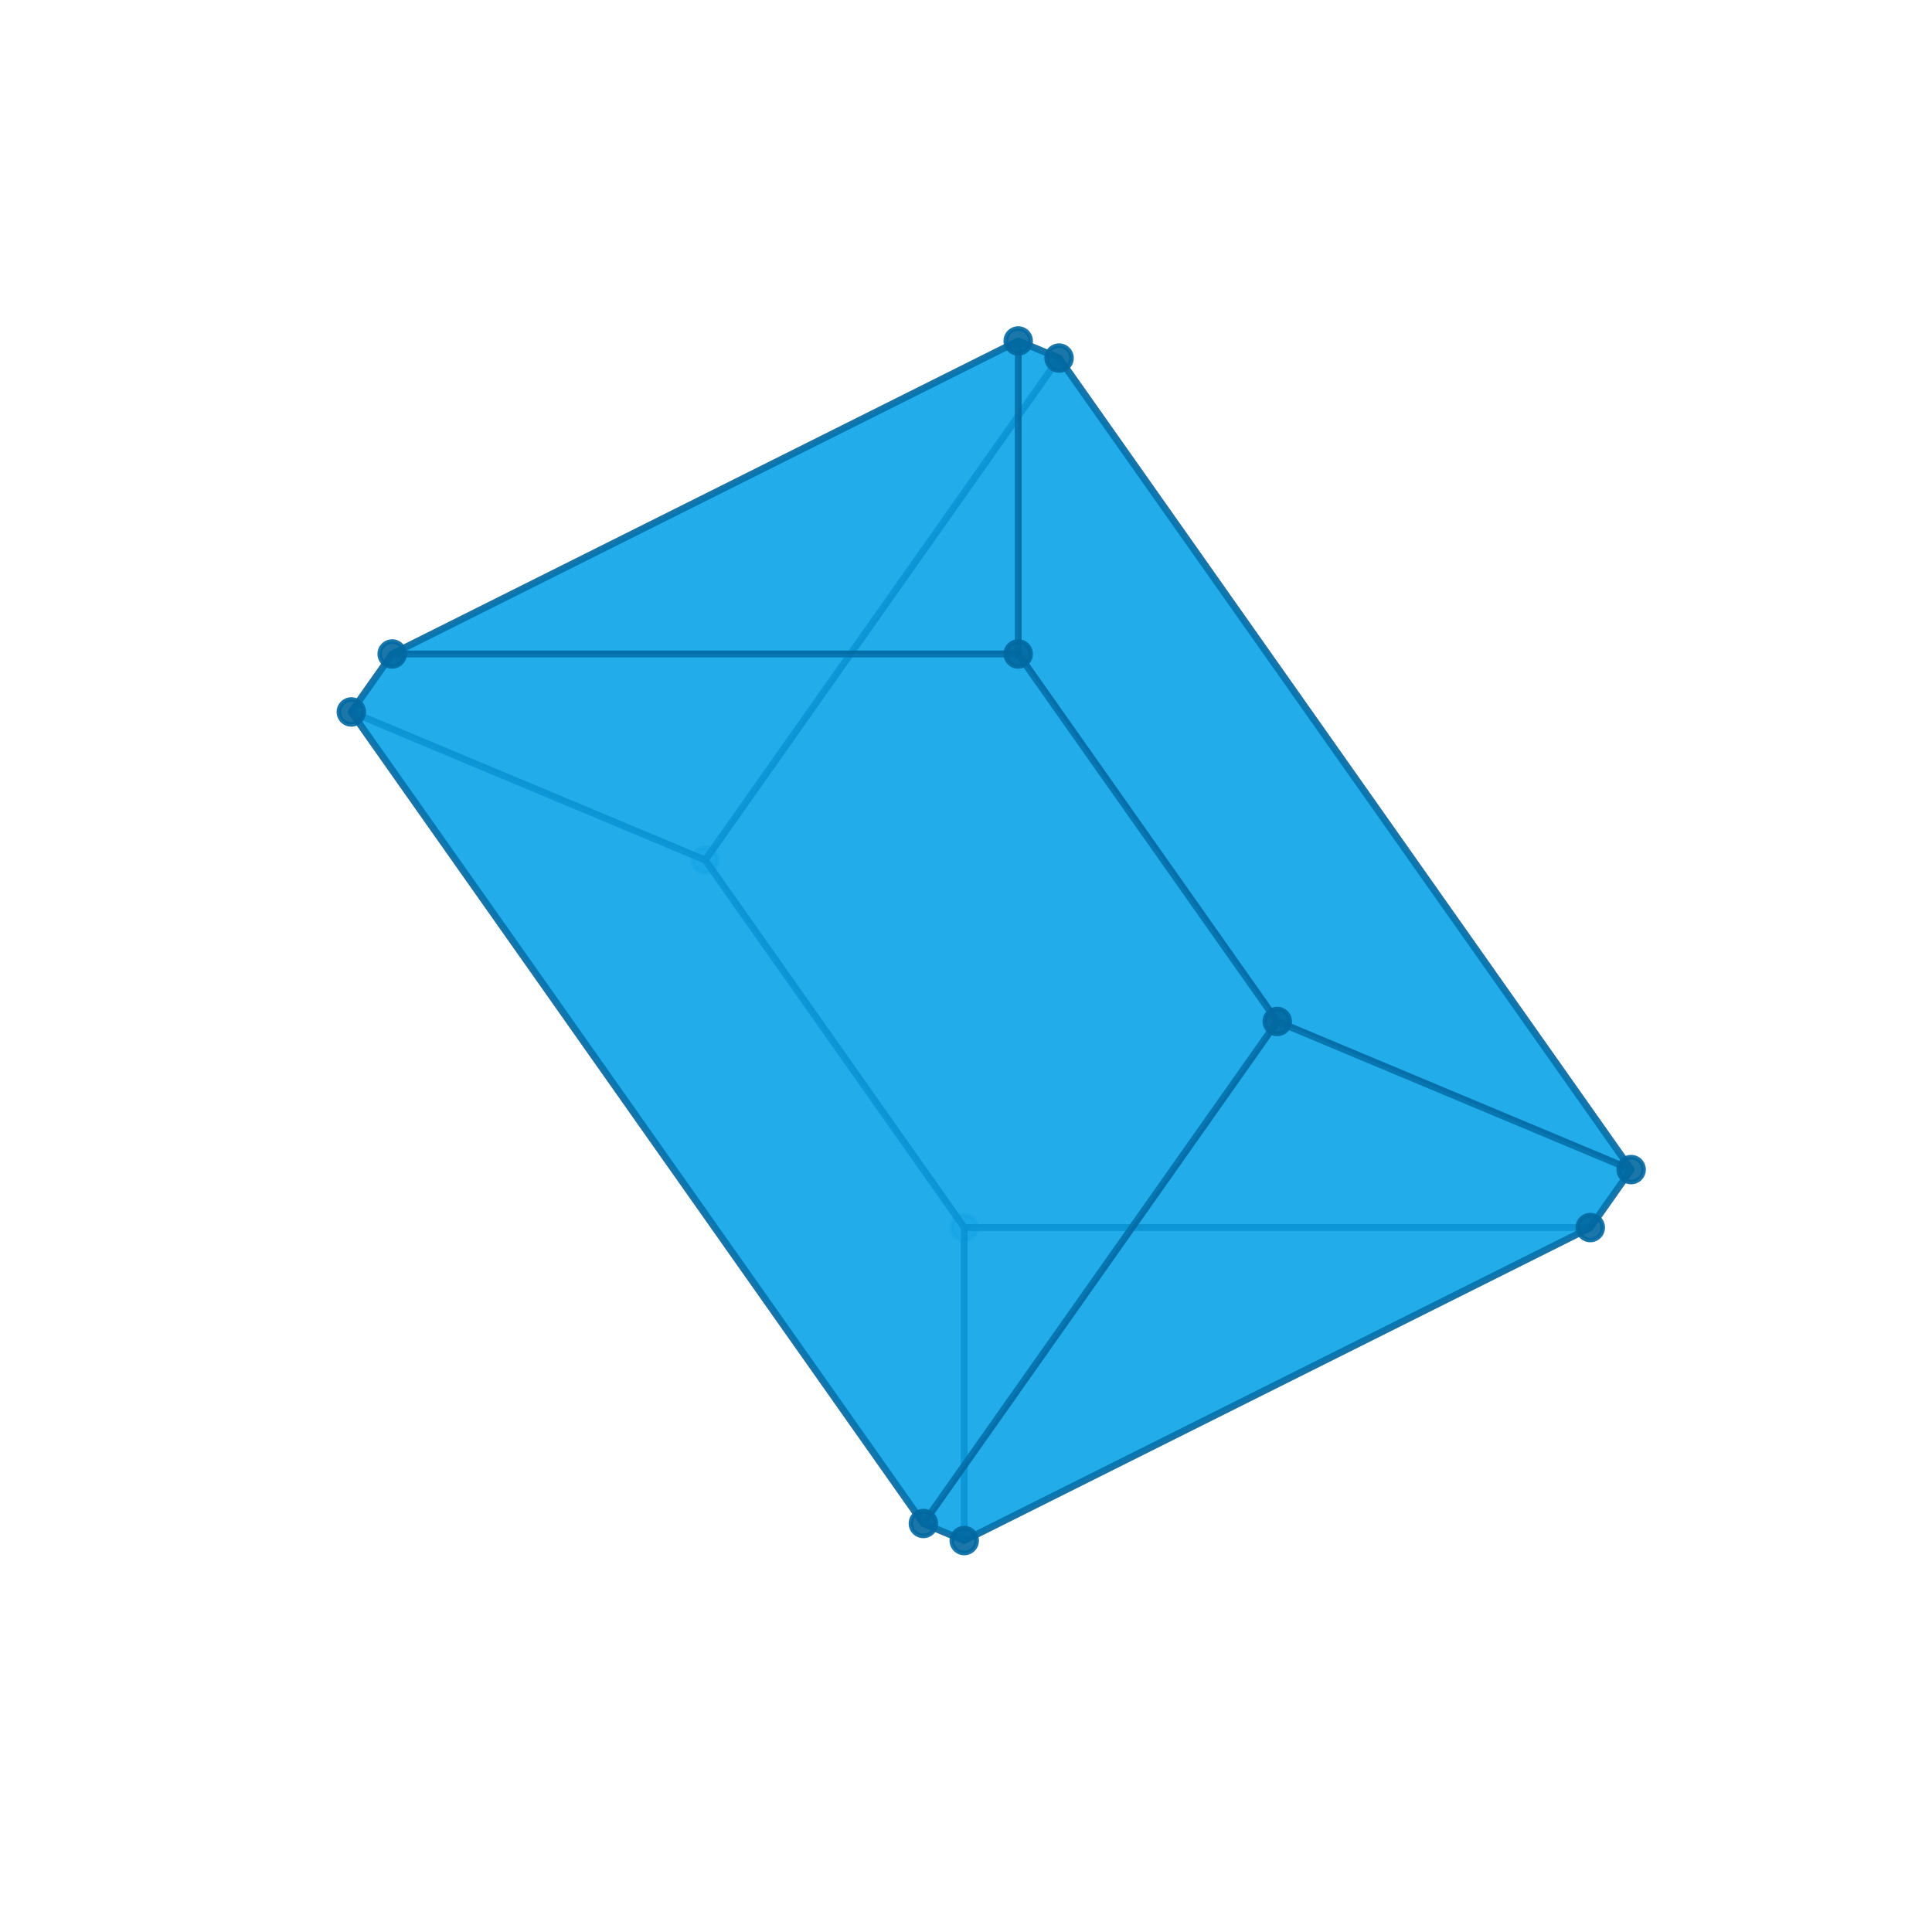
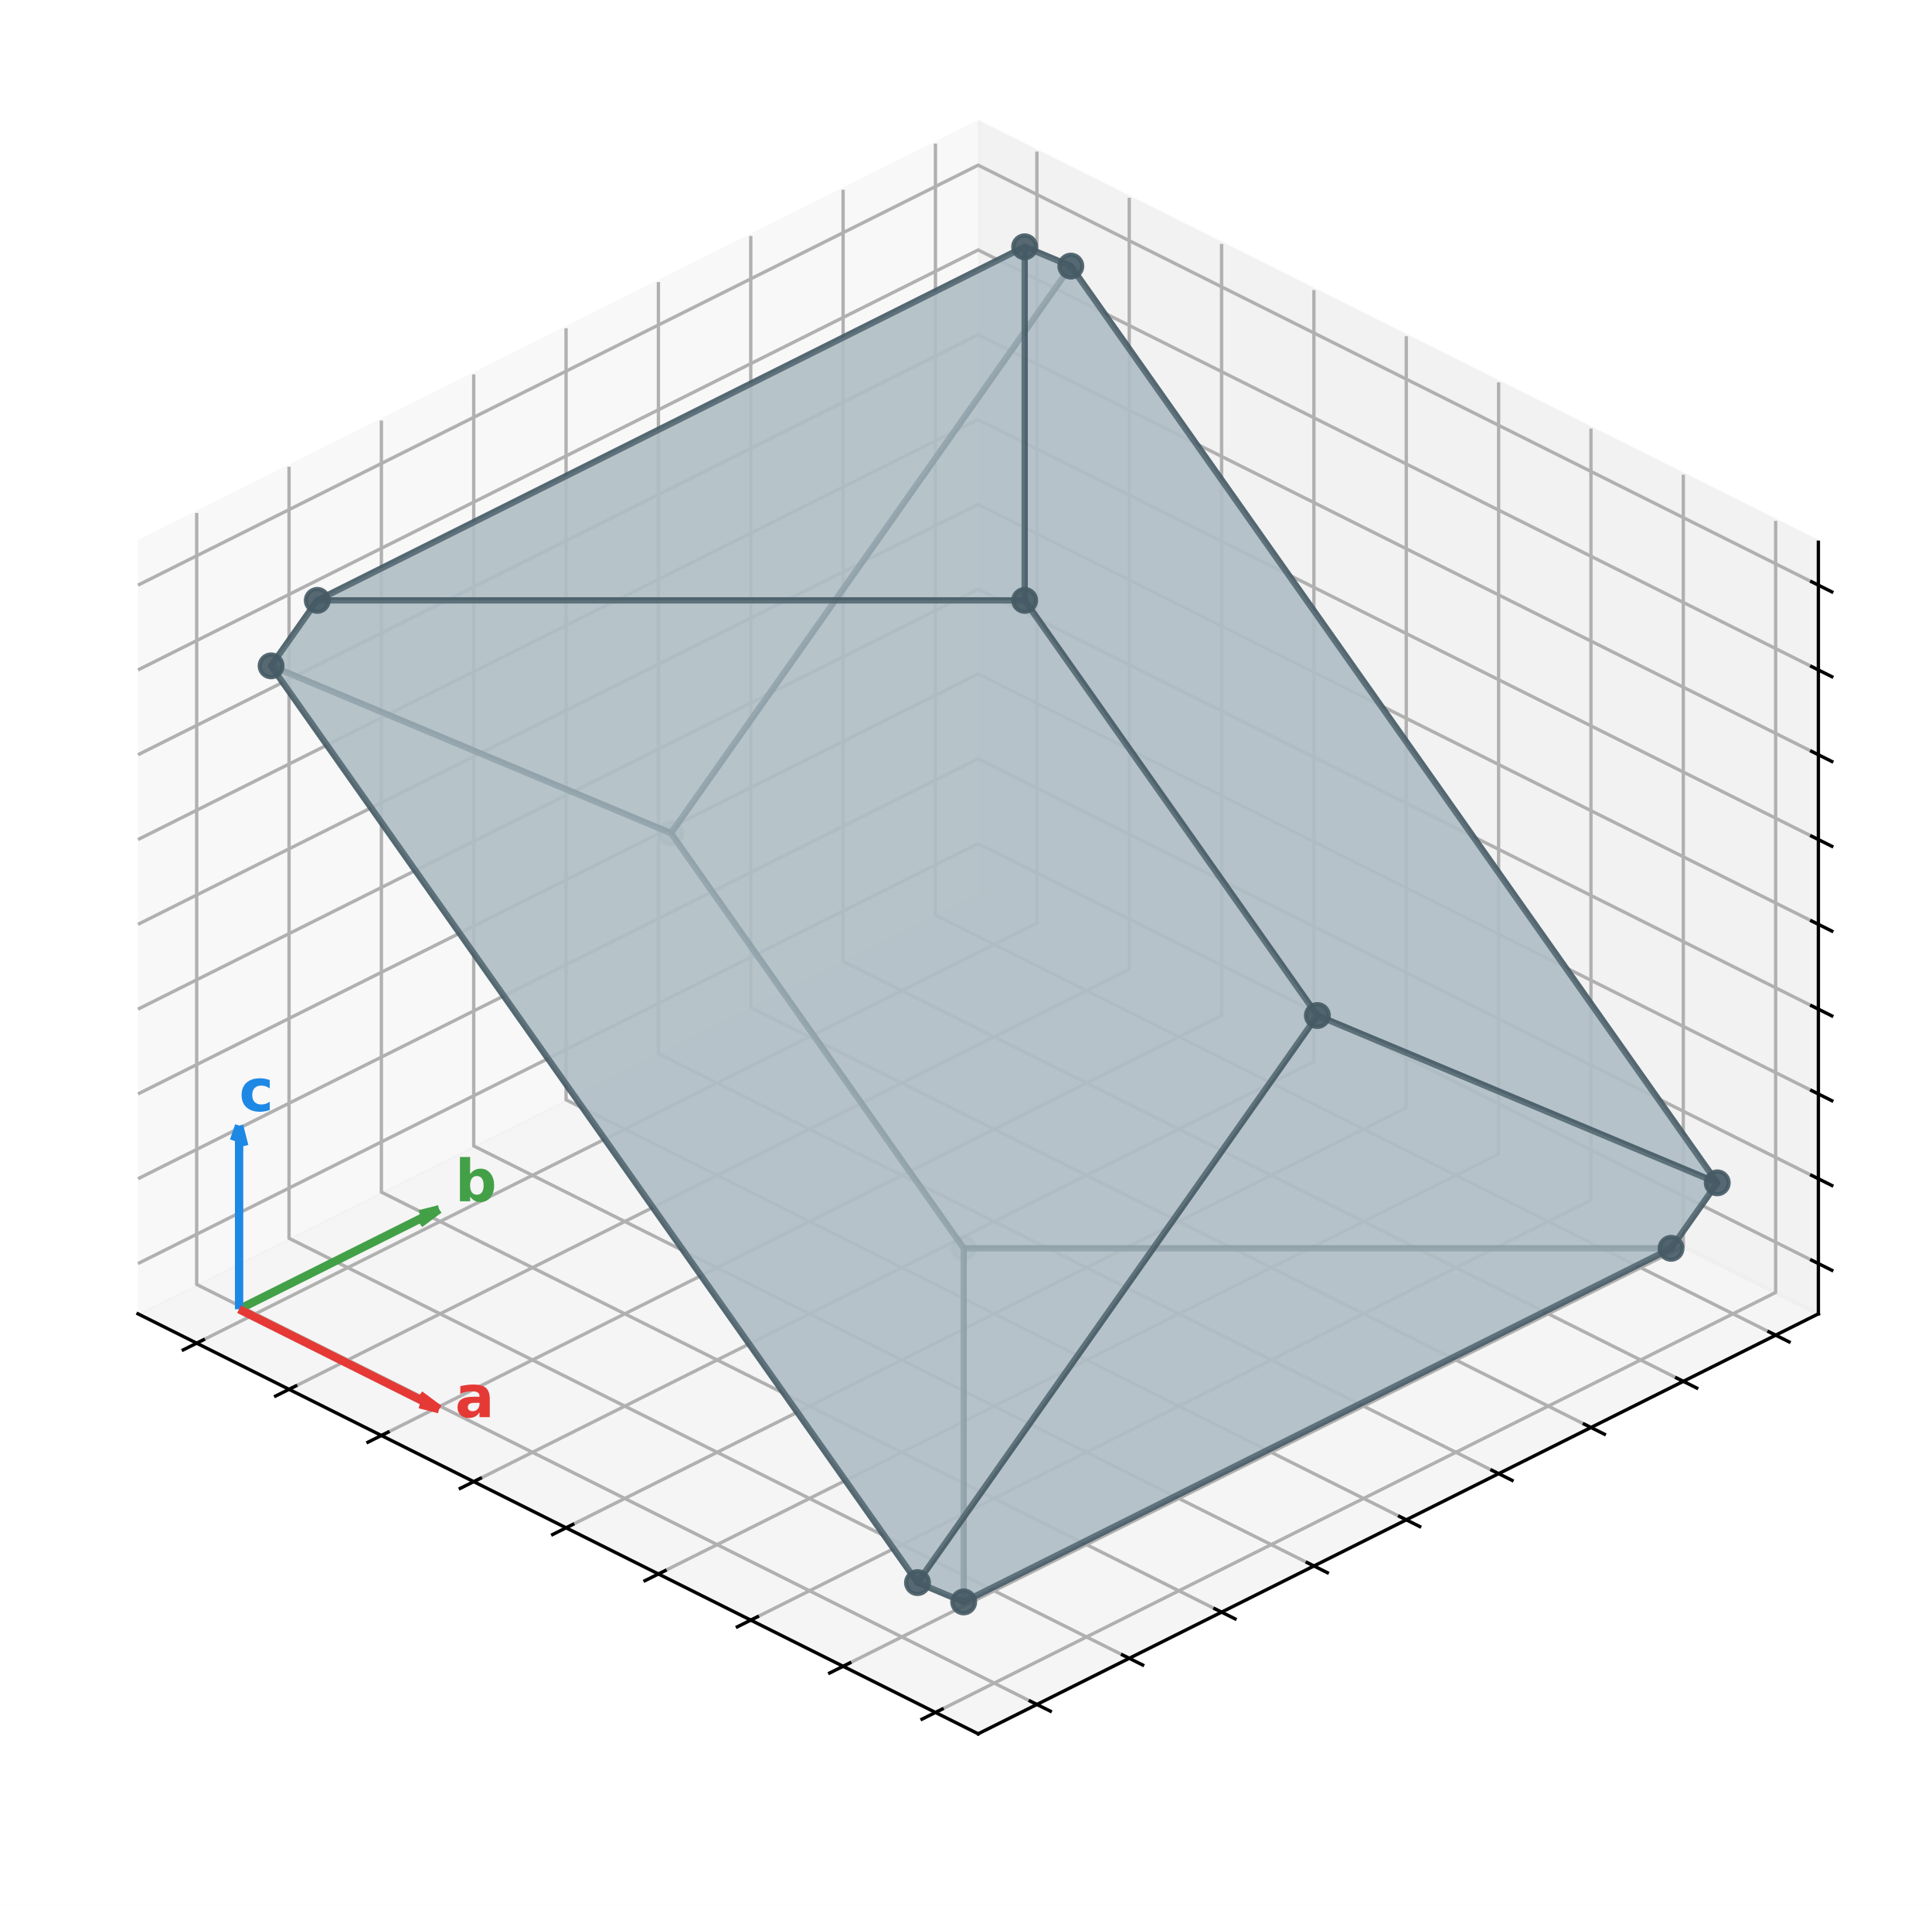
- <svg xmlns="http://www.w3.org/2000/svg" xmlns:xlink="http://www.w3.org/1999/xlink" width="424.8pt" height="424.8pt" viewBox="0 0 424.8 424.8" version="1.1">
+ <svg xmlns="http://www.w3.org/2000/svg" xmlns:xlink="http://www.w3.org/1999/xlink" width="464.059pt" height="457.92pt" viewBox="0 0 464.059 457.92" version="1.1">
  <defs>
    <style type="text/css">*{stroke-linejoin: round; stroke-linecap: butt}</style>
  </defs>
  <g id="figure_1">
    <g id="patch_1">
-       <path d="M 0 424.8  L 424.8 424.8  L 424.8 0  L 0 0  z " style="fill: #ffffff" />
+       <path d="M 0 457.92  L 464.059 457.92  L 464.059 0  L 0 0  z " style="fill: #ffffff" />
    </g>
    <g id="patch_2">
-       <path d="M 7.2 417.6  L 417.6 417.6  L 417.6 7.2  L 7.2 7.2  z " style="fill: #ffffff" />
+       <path d="M 7.2 450.72  L 450.72 450.72  L 450.72 7.2  L 7.2 7.2  z " style="fill: #ffffff" />
+     </g>
+     <g id="pane3d_1">
+       <g id="patch_3">
+         <path d="M 33.141 315.655  L 234.954 214.749  L 234.954 29.372  L 33.141 130.278  " style="fill: #f2f2f2; opacity: 0.5; stroke: #f2f2f2; stroke-linejoin: miter" />
+       </g>
+     </g>
+     <g id="pane3d_2">
+       <g id="patch_4">
+         <path d="M 234.954 214.749  L 436.766 315.655  L 436.766 130.278  L 234.954 29.372  " style="fill: #e6e6e6; opacity: 0.5; stroke: #e6e6e6; stroke-linejoin: miter" />
+       </g>
+     </g>
+     <g id="pane3d_3">
+       <g id="patch_5">
+         <path d="M 33.141 315.655  L 234.954 416.561  L 436.766 315.655  L 234.954 214.749  " style="fill: #ececec; opacity: 0.5; stroke: #ececec; stroke-linejoin: miter" />
+       </g>
+     </g>
+     <g id="grid3d_1">
+       <g id="Line3DCollection_1">
+         <path d="M 47.245 322.706  L 249.057 221.8  L 249.057 36.424  " style="fill: none; stroke: #b0b0b0; stroke-width: 0.8" />
+         <path d="M 69.426 333.797  L 271.238 232.891  L 271.238 47.514  " style="fill: none; stroke: #b0b0b0; stroke-width: 0.8" />
+         <path d="M 91.607 344.887  L 293.419 243.981  L 293.419 58.605  " style="fill: none; stroke: #b0b0b0; stroke-width: 0.8" />
+         <path d="M 113.787 355.978  L 315.6 255.072  L 315.6 69.695  " style="fill: none; stroke: #b0b0b0; stroke-width: 0.8" />
+         <path d="M 135.968 367.068  L 337.78 266.162  L 337.78 80.786  " style="fill: none; stroke: #b0b0b0; stroke-width: 0.8" />
+         <path d="M 158.149 378.159  L 359.961 277.252  L 359.961 91.876  " style="fill: none; stroke: #b0b0b0; stroke-width: 0.8" />
+         <path d="M 180.33 389.249  L 382.142 288.343  L 382.142 102.967  " style="fill: none; stroke: #b0b0b0; stroke-width: 0.8" />
+         <path d="M 202.511 400.339  L 404.323 299.433  L 404.323 114.057  " style="fill: none; stroke: #b0b0b0; stroke-width: 0.8" />
+         <path d="M 224.692 411.43  L 426.504 310.524  L 426.504 125.148  " style="fill: none; stroke: #b0b0b0; stroke-width: 0.8" />
+       </g>
+     </g>
+     <g id="grid3d_2">
+       <g id="Line3DCollection_2">
+         <path d="M 47.245 123.227  L 47.245 308.603  L 249.057 409.509  " style="fill: none; stroke: #b0b0b0; stroke-width: 0.8" />
+         <path d="M 69.426 112.136  L 69.426 297.512  L 271.238 398.419  " style="fill: none; stroke: #b0b0b0; stroke-width: 0.8" />
+         <path d="M 91.607 101.046  L 91.607 286.422  L 293.419 387.328  " style="fill: none; stroke: #b0b0b0; stroke-width: 0.8" />
+         <path d="M 113.787 89.955  L 113.787 275.332  L 315.6 376.238  " style="fill: none; stroke: #b0b0b0; stroke-width: 0.8" />
+         <path d="M 135.968 78.865  L 135.968 264.241  L 337.78 365.147  " style="fill: none; stroke: #b0b0b0; stroke-width: 0.8" />
+         <path d="M 158.149 67.774  L 158.149 253.151  L 359.961 354.057  " style="fill: none; stroke: #b0b0b0; stroke-width: 0.8" />
+         <path d="M 180.33 56.684  L 180.33 242.06  L 382.142 342.966  " style="fill: none; stroke: #b0b0b0; stroke-width: 0.8" />
+         <path d="M 202.511 45.594  L 202.511 230.97  L 404.323 331.876  " style="fill: none; stroke: #b0b0b0; stroke-width: 0.8" />
+         <path d="M 224.692 34.503  L 224.692 219.879  L 426.504 320.785  " style="fill: none; stroke: #b0b0b0; stroke-width: 0.8" />
+       </g>
+     </g>
+     <g id="grid3d_3">
+       <g id="Line3DCollection_3">
+         <path d="M 436.766 303.582  L 234.954 202.676  L 33.141 303.582  " style="fill: none; stroke: #b0b0b0; stroke-width: 0.8" />
+         <path d="M 436.766 283.208  L 234.954 182.302  L 33.141 283.208  " style="fill: none; stroke: #b0b0b0; stroke-width: 0.8" />
+         <path d="M 436.766 262.833  L 234.954 161.927  L 33.141 262.833  " style="fill: none; stroke: #b0b0b0; stroke-width: 0.8" />
+         <path d="M 436.766 242.459  L 234.954 141.553  L 33.141 242.459  " style="fill: none; stroke: #b0b0b0; stroke-width: 0.8" />
+         <path d="M 436.766 222.084  L 234.954 121.178  L 33.141 222.084  " style="fill: none; stroke: #b0b0b0; stroke-width: 0.8" />
+         <path d="M 436.766 201.71  L 234.954 100.804  L 33.141 201.71  " style="fill: none; stroke: #b0b0b0; stroke-width: 0.8" />
+         <path d="M 436.766 181.335  L 234.954 80.429  L 33.141 181.335  " style="fill: none; stroke: #b0b0b0; stroke-width: 0.8" />
+         <path d="M 436.766 160.961  L 234.954 60.055  L 33.141 160.961  " style="fill: none; stroke: #b0b0b0; stroke-width: 0.8" />
+         <path d="M 436.766 140.586  L 234.954 39.68  L 33.141 140.586  " style="fill: none; stroke: #b0b0b0; stroke-width: 0.8" />
+       </g>
+     </g>
+     <g id="axis3d_1">
+       <g id="line2d_1">
+         <path d="M 33.141 315.655  L 234.954 416.561  " style="fill: none; stroke: #000000; stroke-width: 0.8; stroke-linecap: square" />
+       </g>
+       <g id="xtick_1">
+         <g id="line2d_2">
+           <path d="M 48.859 321.899  L 44.016 324.321  " style="fill: none; stroke: #000000; stroke-width: 0.8; stroke-linecap: square" />
+         </g>
+       </g>
+       <g id="xtick_2">
+         <g id="line2d_3">
+           <path d="M 71.04 332.989  L 66.197 335.411  " style="fill: none; stroke: #000000; stroke-width: 0.8; stroke-linecap: square" />
+         </g>
+       </g>
+       <g id="xtick_3">
+         <g id="line2d_4">
+           <path d="M 93.221 344.08  L 88.378 346.502  " style="fill: none; stroke: #000000; stroke-width: 0.8; stroke-linecap: square" />
+         </g>
+       </g>
+       <g id="xtick_4">
+         <g id="line2d_5">
+           <path d="M 115.402 355.17  L 110.558 357.592  " style="fill: none; stroke: #000000; stroke-width: 0.8; stroke-linecap: square" />
+         </g>
+       </g>
+       <g id="xtick_5">
+         <g id="line2d_6">
+           <path d="M 137.583 366.261  L 132.739 368.683  " style="fill: none; stroke: #000000; stroke-width: 0.8; stroke-linecap: square" />
+         </g>
+       </g>
+       <g id="xtick_6">
+         <g id="line2d_7">
+           <path d="M 159.764 377.351  L 154.92 379.773  " style="fill: none; stroke: #000000; stroke-width: 0.8; stroke-linecap: square" />
+         </g>
+       </g>
+       <g id="xtick_7">
+         <g id="line2d_8">
+           <path d="M 181.945 388.442  L 177.101 390.863  " style="fill: none; stroke: #000000; stroke-width: 0.8; stroke-linecap: square" />
+         </g>
+       </g>
+       <g id="xtick_8">
+         <g id="line2d_9">
+           <path d="M 204.126 399.532  L 199.282 401.954  " style="fill: none; stroke: #000000; stroke-width: 0.8; stroke-linecap: square" />
+         </g>
+       </g>
+       <g id="xtick_9">
+         <g id="line2d_10">
+           <path d="M 226.306 410.623  L 221.463 413.044  " style="fill: none; stroke: #000000; stroke-width: 0.8; stroke-linecap: square" />
+         </g>
+       </g>
+     </g>
+     <g id="axis3d_2">
+       <g id="line2d_11">
+         <path d="M 436.766 315.655  L 234.954 416.561  " style="fill: none; stroke: #000000; stroke-width: 0.8; stroke-linecap: square" />
+       </g>
+       <g id="xtick_10">
+         <g id="line2d_12">
+           <path d="M 247.442 408.702  L 252.286 411.123  " style="fill: none; stroke: #000000; stroke-width: 0.8; stroke-linecap: square" />
+         </g>
+       </g>
+       <g id="xtick_11">
+         <g id="line2d_13">
+           <path d="M 269.623 397.611  L 274.467 400.033  " style="fill: none; stroke: #000000; stroke-width: 0.8; stroke-linecap: square" />
+         </g>
+       </g>
+       <g id="xtick_12">
+         <g id="line2d_14">
+           <path d="M 291.804 386.521  L 296.648 388.943  " style="fill: none; stroke: #000000; stroke-width: 0.8; stroke-linecap: square" />
+         </g>
+       </g>
+       <g id="xtick_13">
+         <g id="line2d_15">
+           <path d="M 313.985 375.43  L 318.829 377.852  " style="fill: none; stroke: #000000; stroke-width: 0.8; stroke-linecap: square" />
+         </g>
+       </g>
+       <g id="xtick_14">
+         <g id="line2d_16">
+           <path d="M 336.166 364.34  L 341.009 366.762  " style="fill: none; stroke: #000000; stroke-width: 0.8; stroke-linecap: square" />
+         </g>
+       </g>
+       <g id="xtick_15">
+         <g id="line2d_17">
+           <path d="M 358.347 353.249  L 363.19 355.671  " style="fill: none; stroke: #000000; stroke-width: 0.8; stroke-linecap: square" />
+         </g>
+       </g>
+       <g id="xtick_16">
+         <g id="line2d_18">
+           <path d="M 380.528 342.159  L 385.371 344.581  " style="fill: none; stroke: #000000; stroke-width: 0.8; stroke-linecap: square" />
+         </g>
+       </g>
+       <g id="xtick_17">
+         <g id="line2d_19">
+           <path d="M 402.709 331.069  L 407.552 333.49  " style="fill: none; stroke: #000000; stroke-width: 0.8; stroke-linecap: square" />
+         </g>
+       </g>
+       <g id="xtick_18">
+         <g id="line2d_20">
+           <path d="M 424.89 319.978  L 429.733 322.4  " style="fill: none; stroke: #000000; stroke-width: 0.8; stroke-linecap: square" />
+         </g>
+       </g>
+     </g>
+     <g id="axis3d_3">
+       <g id="line2d_21">
+         <path d="M 436.766 315.655  L 436.766 130.278  " style="fill: none; stroke: #000000; stroke-width: 0.8; stroke-linecap: square" />
+       </g>
+       <g id="xtick_19">
+         <g id="line2d_22">
+           <path d="M 435.151 302.775  L 439.995 305.197  " style="fill: none; stroke: #000000; stroke-width: 0.8; stroke-linecap: square" />
+         </g>
+       </g>
+       <g id="xtick_20">
+         <g id="line2d_23">
+           <path d="M 435.151 282.4  L 439.995 284.822  " style="fill: none; stroke: #000000; stroke-width: 0.8; stroke-linecap: square" />
+         </g>
+       </g>
+       <g id="xtick_21">
+         <g id="line2d_24">
+           <path d="M 435.151 262.026  L 439.995 264.448  " style="fill: none; stroke: #000000; stroke-width: 0.8; stroke-linecap: square" />
+         </g>
+       </g>
+       <g id="xtick_22">
+         <g id="line2d_25">
+           <path d="M 435.151 241.651  L 439.995 244.073  " style="fill: none; stroke: #000000; stroke-width: 0.8; stroke-linecap: square" />
+         </g>
+       </g>
+       <g id="xtick_23">
+         <g id="line2d_26">
+           <path d="M 435.151 221.277  L 439.995 223.699  " style="fill: none; stroke: #000000; stroke-width: 0.8; stroke-linecap: square" />
+         </g>
+       </g>
+       <g id="xtick_24">
+         <g id="line2d_27">
+           <path d="M 435.151 200.903  L 439.995 203.324  " style="fill: none; stroke: #000000; stroke-width: 0.8; stroke-linecap: square" />
+         </g>
+       </g>
+       <g id="xtick_25">
+         <g id="line2d_28">
+           <path d="M 435.151 180.528  L 439.995 182.95  " style="fill: none; stroke: #000000; stroke-width: 0.8; stroke-linecap: square" />
+         </g>
+       </g>
+       <g id="xtick_26">
+         <g id="line2d_29">
+           <path d="M 435.151 160.154  L 439.995 162.575  " style="fill: none; stroke: #000000; stroke-width: 0.8; stroke-linecap: square" />
+         </g>
+       </g>
+       <g id="xtick_27">
+         <g id="line2d_30">
+           <path d="M 435.151 139.779  L 439.995 142.201  " style="fill: none; stroke: #000000; stroke-width: 0.8; stroke-linecap: square" />
+         </g>
+       </g>
    </g>
    <g id="axes_1">
      <g id="Path3DCollection_1">
        <defs>
-           <path id="C0_0_0c75079694" d="M 0 2.739  C 0.726 2.739 1.423 2.45 1.936 1.936  C 2.45 1.423 2.739 0.726 2.739 -0  C 2.739 -0.726 2.45 -1.423 1.936 -1.936  C 1.423 -2.45 0.726 -2.739 0 -2.739  C -0.726 -2.739 -1.423 -2.45 -1.936 -1.936  C -2.45 -1.423 -2.739 -0.726 -2.739 0  C -2.739 0.726 -2.45 1.423 -1.936 1.936  C -1.423 2.45 -0.726 2.739 0 2.739  z " />
+           <path id="C0_0_bad8fa9acb" d="M 0 2.739  C 0.726 2.739 1.423 2.45 1.936 1.936  C 2.45 1.423 2.739 0.726 2.739 -0  C 2.739 -0.726 2.45 -1.423 1.936 -1.936  C 1.423 -2.45 0.726 -2.739 0 -2.739  C -0.726 -2.739 -1.423 -2.45 -1.936 -1.936  C -2.45 -1.423 -2.739 -0.726 -2.739 0  C -2.739 0.726 -2.45 1.423 -1.936 1.936  C -1.423 2.45 -0.726 2.739 0 2.739  z " />
        </defs>
-         <g clip-path="url(#pbcef4b9fe1)">
-           <use xlink:href="#C0_0_0c75079694" x="155.054" y="189.11" style="fill: #0369a1; fill-opacity: 0.3; stroke: #0369a1; stroke-opacity: 0.3" />
-         </g>
-         <g clip-path="url(#pbcef4b9fe1)">
-           <use xlink:href="#C0_0_0c75079694" x="212.014" y="269.911" style="fill: #0369a1; fill-opacity: 0.3; stroke: #0369a1; stroke-opacity: 0.3" />
-         </g>
+         <g clip-path="url(#p94ac12d725)">
+           <use xlink:href="#C0_0_bad8fa9acb" x="161.162" y="200.181" style="fill: #455a64; fill-opacity: 0.3; stroke: #455a64; stroke-opacity: 0.3" />
+         </g>
+         <g clip-path="url(#p94ac12d725)">
+           <use xlink:href="#C0_0_bad8fa9acb" x="231.473" y="299.921" style="fill: #455a64; fill-opacity: 0.3; stroke: #455a64; stroke-opacity: 0.3" />
+         </g>
+       </g>
+       <g id="text_1">
+         <g style="fill: #e53935" transform="translate(109.2973 340.4855) scale(0.14 -0.14)">
+           <defs>
+             <path id="DejaVuSans-Bold-61" d="M 2106 1575  Q 1756 1575 1579 1456  Q 1403 1338 1403 1106  Q 1403 894 1545 773  Q 1688 653 1941 653  Q 2256 653 2472 879  Q 2688 1106 2688 1447  L 2688 1575  L 2106 1575  z M 3816 1997  L 3816 0  L 2688 0  L 2688 519  Q 2463 200 2181 54  Q 1900 -91 1497 -91  Q 953 -91 614 226  Q 275 544 275 1050  Q 275 1666 698 1953  Q 1122 2241 2028 2241  L 2688 2241  L 2688 2328  Q 2688 2594 2478 2717  Q 2269 2841 1825 2841  Q 1466 2841 1156 2769  Q 847 2697 581 2553  L 581 3406  Q 941 3494 1303 3539  Q 1666 3584 2028 3584  Q 2975 3584 3395 3211  Q 3816 2838 3816 1997  z " transform="scale(0.015625)" />
+           </defs>
+           <use xlink:href="#DejaVuSans-Bold-61" />
+         </g>
+       </g>
+       <g id="text_2">
+         <g style="fill: #43a047" transform="translate(109.2973 288.6206) scale(0.14 -0.14)">
+           <defs>
+             <path id="DejaVuSans-Bold-62" d="M 2400 722  Q 2759 722 2948 984  Q 3138 1247 3138 1747  Q 3138 2247 2948 2509  Q 2759 2772 2400 2772  Q 2041 2772 1848 2508  Q 1656 2244 1656 1747  Q 1656 1250 1848 986  Q 2041 722 2400 722  z M 1656 2988  Q 1888 3294 2169 3439  Q 2450 3584 2816 3584  Q 3463 3584 3878 3070  Q 4294 2556 4294 1747  Q 4294 938 3878 423  Q 3463 -91 2816 -91  Q 2450 -91 2169 54  Q 1888 200 1656 506  L 1656 0  L 538 0  L 538 4863  L 1656 4863  L 1656 2988  z " transform="scale(0.015625)" />
+           </defs>
+           <use xlink:href="#DejaVuSans-Bold-62" />
+         </g>
+       </g>
+       <g id="text_3">
+         <g style="fill: #1e88e5" transform="translate(57.4324 266.9121) scale(0.14 -0.14)">
+           <defs>
+             <path id="DejaVuSans-Bold-63" d="M 3366 3391  L 3366 2478  Q 3138 2634 2908 2709  Q 2678 2784 2431 2784  Q 1963 2784 1702 2511  Q 1441 2238 1441 1747  Q 1441 1256 1702 982  Q 1963 709 2431 709  Q 2694 709 2930 787  Q 3166 866 3366 1019  L 3366 103  Q 3103 6 2833 -42  Q 2563 -91 2291 -91  Q 1344 -91 809 395  Q 275 881 275 1747  Q 275 2613 809 3098  Q 1344 3584 2291 3584  Q 2566 3584 2833 3536  Q 3100 3488 3366 3391  z " transform="scale(0.015625)" />
+           </defs>
+           <use xlink:href="#DejaVuSans-Bold-63" />
+         </g>
+       </g>
+       <g id="Line3DCollection_4">
+         <path d="M 105.455 290.542  L 57.432 314.553  " clip-path="url(#p94ac12d725)" style="fill: none; stroke: #43a047; stroke-width: 2" />
+         <path d="M 105.455 290.542  L 100.817 294.003  " clip-path="url(#p94ac12d725)" style="fill: none; stroke: #43a047; stroke-width: 2" />
+         <path d="M 105.455 290.542  L 100.817 291.719  " clip-path="url(#p94ac12d725)" style="fill: none; stroke: #43a047; stroke-width: 2" />
+       </g>
+       <g id="Line3DCollection_5">
+         <path d="M 57.432 270.441  L 57.432 314.553  " clip-path="url(#p94ac12d725)" style="fill: none; stroke: #1e88e5; stroke-width: 2" />
+         <path d="M 57.432 270.441  L 56.189 274.08  " clip-path="url(#p94ac12d725)" style="fill: none; stroke: #1e88e5; stroke-width: 2" />
+         <path d="M 57.432 270.441  L 58.675 275.323  " clip-path="url(#p94ac12d725)" style="fill: none; stroke: #1e88e5; stroke-width: 2" />
+       </g>
+       <g id="Line3DCollection_6">
+         <path d="M 105.455 338.565  L 57.432 314.553  " clip-path="url(#p94ac12d725)" style="fill: none; stroke: #e53935; stroke-width: 2" />
+         <path d="M 105.455 338.565  L 100.817 337.387  " clip-path="url(#p94ac12d725)" style="fill: none; stroke: #e53935; stroke-width: 2" />
+         <path d="M 105.455 338.565  L 100.817 335.104  " clip-path="url(#p94ac12d725)" style="fill: none; stroke: #e53935; stroke-width: 2" />
      </g>
      <g id="Poly3DCollection_1">
-         <path d="M 232.863 78.733  L 358.647 257.166  L 349.663 269.911  L 212.014 269.911  L 155.054 189.11  z " clip-path="url(#pbcef4b9fe1)" style="fill: #0ea5e9; fill-opacity: 0.7; stroke: #0369a1; stroke-opacity: 0.7; stroke-width: 1.5" />
-         <path d="M 155.054 189.11  L 77.245 156.542  L 86.229 143.797  L 223.878 74.973  L 232.863 78.733  z " clip-path="url(#pbcef4b9fe1)" style="fill: #0ea5e9; fill-opacity: 0.7; stroke: #0369a1; stroke-opacity: 0.7; stroke-width: 1.5" />
-         <path d="M 232.863 78.733  L 223.878 74.973  L 223.878 143.797  L 280.838 224.598  L 358.647 257.166  z " clip-path="url(#pbcef4b9fe1)" style="fill: #0ea5e9; fill-opacity: 0.7; stroke: #0369a1; stroke-opacity: 0.7; stroke-width: 1.5" />
-         <path d="M 349.663 269.911  L 212.014 338.736  L 212.014 269.911  z " clip-path="url(#pbcef4b9fe1)" style="fill: #0ea5e9; fill-opacity: 0.7; stroke: #0369a1; stroke-opacity: 0.7; stroke-width: 1.5" />
-         <path d="M 223.878 74.973  L 86.229 143.797  L 223.878 143.797  z " clip-path="url(#pbcef4b9fe1)" style="fill: #0ea5e9; fill-opacity: 0.7; stroke: #0369a1; stroke-opacity: 0.7; stroke-width: 1.5" />
-         <path d="M 155.054 189.11  L 212.014 269.911  L 212.014 338.736  L 203.029 334.975  L 77.245 156.542  z " clip-path="url(#pbcef4b9fe1)" style="fill: #0ea5e9; fill-opacity: 0.7; stroke: #0369a1; stroke-opacity: 0.7; stroke-width: 1.5" />
-         <path d="M 280.838 224.598  L 203.029 334.975  L 212.014 338.736  L 349.663 269.911  L 358.647 257.166  z " clip-path="url(#pbcef4b9fe1)" style="fill: #0ea5e9; fill-opacity: 0.7; stroke: #0369a1; stroke-opacity: 0.7; stroke-width: 1.5" />
-         <path d="M 86.229 143.797  L 77.245 156.542  L 203.029 334.975  L 280.838 224.598  L 223.878 143.797  z " clip-path="url(#pbcef4b9fe1)" style="fill: #0ea5e9; fill-opacity: 0.7; stroke: #0369a1; stroke-opacity: 0.7; stroke-width: 1.5" />
+         <path d="M 257.208 63.934  L 412.475 284.188  L 401.384 299.921  L 231.473 299.921  L 161.162 200.181  z " clip-path="url(#p94ac12d725)" style="fill: #b0bec5; fill-opacity: 0.7; stroke: #455a64; stroke-opacity: 0.7; stroke-width: 1.5" />
+         <path d="M 161.162 200.181  L 65.116 159.98  L 76.207 144.248  L 246.118 59.292  L 257.208 63.934  z " clip-path="url(#p94ac12d725)" style="fill: #b0bec5; fill-opacity: 0.7; stroke: #455a64; stroke-opacity: 0.7; stroke-width: 1.5" />
+         <path d="M 257.208 63.934  L 246.118 59.292  L 246.118 144.248  L 316.429 243.987  L 412.475 284.188  z " clip-path="url(#p94ac12d725)" style="fill: #b0bec5; fill-opacity: 0.7; stroke: #455a64; stroke-opacity: 0.7; stroke-width: 1.5" />
+         <path d="M 401.384 299.921  L 231.473 384.876  L 231.473 299.921  z " clip-path="url(#p94ac12d725)" style="fill: #b0bec5; fill-opacity: 0.7; stroke: #455a64; stroke-opacity: 0.7; stroke-width: 1.5" />
+         <path d="M 246.118 59.292  L 76.207 144.248  L 246.118 144.248  z " clip-path="url(#p94ac12d725)" style="fill: #b0bec5; fill-opacity: 0.7; stroke: #455a64; stroke-opacity: 0.7; stroke-width: 1.5" />
+         <path d="M 161.162 200.181  L 231.473 299.921  L 231.473 384.876  L 220.382 380.234  L 65.116 159.98  z " clip-path="url(#p94ac12d725)" style="fill: #b0bec5; fill-opacity: 0.7; stroke: #455a64; stroke-opacity: 0.7; stroke-width: 1.5" />
+         <path d="M 316.429 243.987  L 220.382 380.234  L 231.473 384.876  L 401.384 299.921  L 412.475 284.188  z " clip-path="url(#p94ac12d725)" style="fill: #b0bec5; fill-opacity: 0.7; stroke: #455a64; stroke-opacity: 0.7; stroke-width: 1.5" />
+         <path d="M 76.207 144.248  L 65.116 159.98  L 220.382 380.234  L 316.429 243.987  L 246.118 144.248  z " clip-path="url(#p94ac12d725)" style="fill: #b0bec5; fill-opacity: 0.7; stroke: #455a64; stroke-opacity: 0.7; stroke-width: 1.5" />
      </g>
      <g id="Path3DCollection_2">
        <defs>
-           <path id="C1_0_fe667b1909" d="M 0 2.739  C 0.726 2.739 1.423 2.45 1.936 1.936  C 2.45 1.423 2.739 0.726 2.739 -0  C 2.739 -0.726 2.45 -1.423 1.936 -1.936  C 1.423 -2.45 0.726 -2.739 0 -2.739  C -0.726 -2.739 -1.423 -2.45 -1.936 -1.936  C -2.45 -1.423 -2.739 -0.726 -2.739 0  C -2.739 0.726 -2.45 1.423 -1.936 1.936  C -1.423 2.45 -0.726 2.739 0 2.739  z " />
+           <path id="C1_0_02d7f3297a" d="M 0 2.739  C 0.726 2.739 1.423 2.45 1.936 1.936  C 2.45 1.423 2.739 0.726 2.739 -0  C 2.739 -0.726 2.45 -1.423 1.936 -1.936  C 1.423 -2.45 0.726 -2.739 0 -2.739  C -0.726 -2.739 -1.423 -2.45 -1.936 -1.936  C -2.45 -1.423 -2.739 -0.726 -2.739 0  C -2.739 0.726 -2.45 1.423 -1.936 1.936  C -1.423 2.45 -0.726 2.739 0 2.739  z " />
        </defs>
-         <g clip-path="url(#pbcef4b9fe1)">
-           <use xlink:href="#C1_0_fe667b1909" x="232.863" y="78.733" style="fill: #0369a1; fill-opacity: 0.9; stroke: #0369a1; stroke-opacity: 0.9" />
-         </g>
-         <g clip-path="url(#pbcef4b9fe1)">
-           <use xlink:href="#C1_0_fe667b1909" x="223.878" y="74.973" style="fill: #0369a1; fill-opacity: 0.9; stroke: #0369a1; stroke-opacity: 0.9" />
-         </g>
-         <g clip-path="url(#pbcef4b9fe1)">
-           <use xlink:href="#C1_0_fe667b1909" x="358.647" y="257.166" style="fill: #0369a1; fill-opacity: 0.9; stroke: #0369a1; stroke-opacity: 0.9" />
-         </g>
-         <g clip-path="url(#pbcef4b9fe1)">
-           <use xlink:href="#C1_0_fe667b1909" x="349.663" y="269.911" style="fill: #0369a1; fill-opacity: 0.9; stroke: #0369a1; stroke-opacity: 0.9" />
-         </g>
-         <g clip-path="url(#pbcef4b9fe1)">
-           <use xlink:href="#C1_0_fe667b1909" x="223.878" y="143.797" style="fill: #0369a1; fill-opacity: 0.9; stroke: #0369a1; stroke-opacity: 0.9" />
-         </g>
-         <g clip-path="url(#pbcef4b9fe1)">
-           <use xlink:href="#C1_0_fe667b1909" x="86.229" y="143.797" style="fill: #0369a1; fill-opacity: 0.9; stroke: #0369a1; stroke-opacity: 0.9" />
-         </g>
-         <g clip-path="url(#pbcef4b9fe1)">
-           <use xlink:href="#C1_0_fe667b1909" x="77.245" y="156.542" style="fill: #0369a1; fill-opacity: 0.9; stroke: #0369a1; stroke-opacity: 0.9" />
-         </g>
-         <g clip-path="url(#pbcef4b9fe1)">
-           <use xlink:href="#C1_0_fe667b1909" x="280.838" y="224.598" style="fill: #0369a1; fill-opacity: 0.9; stroke: #0369a1; stroke-opacity: 0.9" />
-         </g>
-         <g clip-path="url(#pbcef4b9fe1)">
-           <use xlink:href="#C1_0_fe667b1909" x="212.014" y="338.736" style="fill: #0369a1; fill-opacity: 0.9; stroke: #0369a1; stroke-opacity: 0.9" />
-         </g>
-         <g clip-path="url(#pbcef4b9fe1)">
-           <use xlink:href="#C1_0_fe667b1909" x="203.029" y="334.975" style="fill: #0369a1; fill-opacity: 0.9; stroke: #0369a1; stroke-opacity: 0.9" />
+         <g clip-path="url(#p94ac12d725)">
+           <use xlink:href="#C1_0_02d7f3297a" x="257.208" y="63.934" style="fill: #455a64; fill-opacity: 0.9; stroke: #455a64; stroke-opacity: 0.9" />
+         </g>
+         <g clip-path="url(#p94ac12d725)">
+           <use xlink:href="#C1_0_02d7f3297a" x="246.118" y="59.292" style="fill: #455a64; fill-opacity: 0.9; stroke: #455a64; stroke-opacity: 0.9" />
+         </g>
+         <g clip-path="url(#p94ac12d725)">
+           <use xlink:href="#C1_0_02d7f3297a" x="412.475" y="284.188" style="fill: #455a64; fill-opacity: 0.9; stroke: #455a64; stroke-opacity: 0.9" />
+         </g>
+         <g clip-path="url(#p94ac12d725)">
+           <use xlink:href="#C1_0_02d7f3297a" x="401.384" y="299.921" style="fill: #455a64; fill-opacity: 0.9; stroke: #455a64; stroke-opacity: 0.9" />
+         </g>
+         <g clip-path="url(#p94ac12d725)">
+           <use xlink:href="#C1_0_02d7f3297a" x="246.118" y="144.248" style="fill: #455a64; fill-opacity: 0.9; stroke: #455a64; stroke-opacity: 0.9" />
+         </g>
+         <g clip-path="url(#p94ac12d725)">
+           <use xlink:href="#C1_0_02d7f3297a" x="76.207" y="144.248" style="fill: #455a64; fill-opacity: 0.9; stroke: #455a64; stroke-opacity: 0.9" />
+         </g>
+         <g clip-path="url(#p94ac12d725)">
+           <use xlink:href="#C1_0_02d7f3297a" x="65.116" y="159.98" style="fill: #455a64; fill-opacity: 0.9; stroke: #455a64; stroke-opacity: 0.9" />
+         </g>
+         <g clip-path="url(#p94ac12d725)">
+           <use xlink:href="#C1_0_02d7f3297a" x="316.429" y="243.987" style="fill: #455a64; fill-opacity: 0.9; stroke: #455a64; stroke-opacity: 0.9" />
+         </g>
+         <g clip-path="url(#p94ac12d725)">
+           <use xlink:href="#C1_0_02d7f3297a" x="231.473" y="384.876" style="fill: #455a64; fill-opacity: 0.9; stroke: #455a64; stroke-opacity: 0.9" />
+         </g>
+         <g clip-path="url(#p94ac12d725)">
+           <use xlink:href="#C1_0_02d7f3297a" x="220.382" y="380.234" style="fill: #455a64; fill-opacity: 0.9; stroke: #455a64; stroke-opacity: 0.9" />
        </g>
      </g>
    </g>
  </g>
  <defs>
-     <clipPath id="pbcef4b9fe1">
-       <rect x="7.2" y="7.2" width="410.4" height="410.4" />
+     <clipPath id="p94ac12d725">
+       <rect x="7.2" y="7.2" width="443.52" height="443.52" />
    </clipPath>
  </defs>
</svg>
